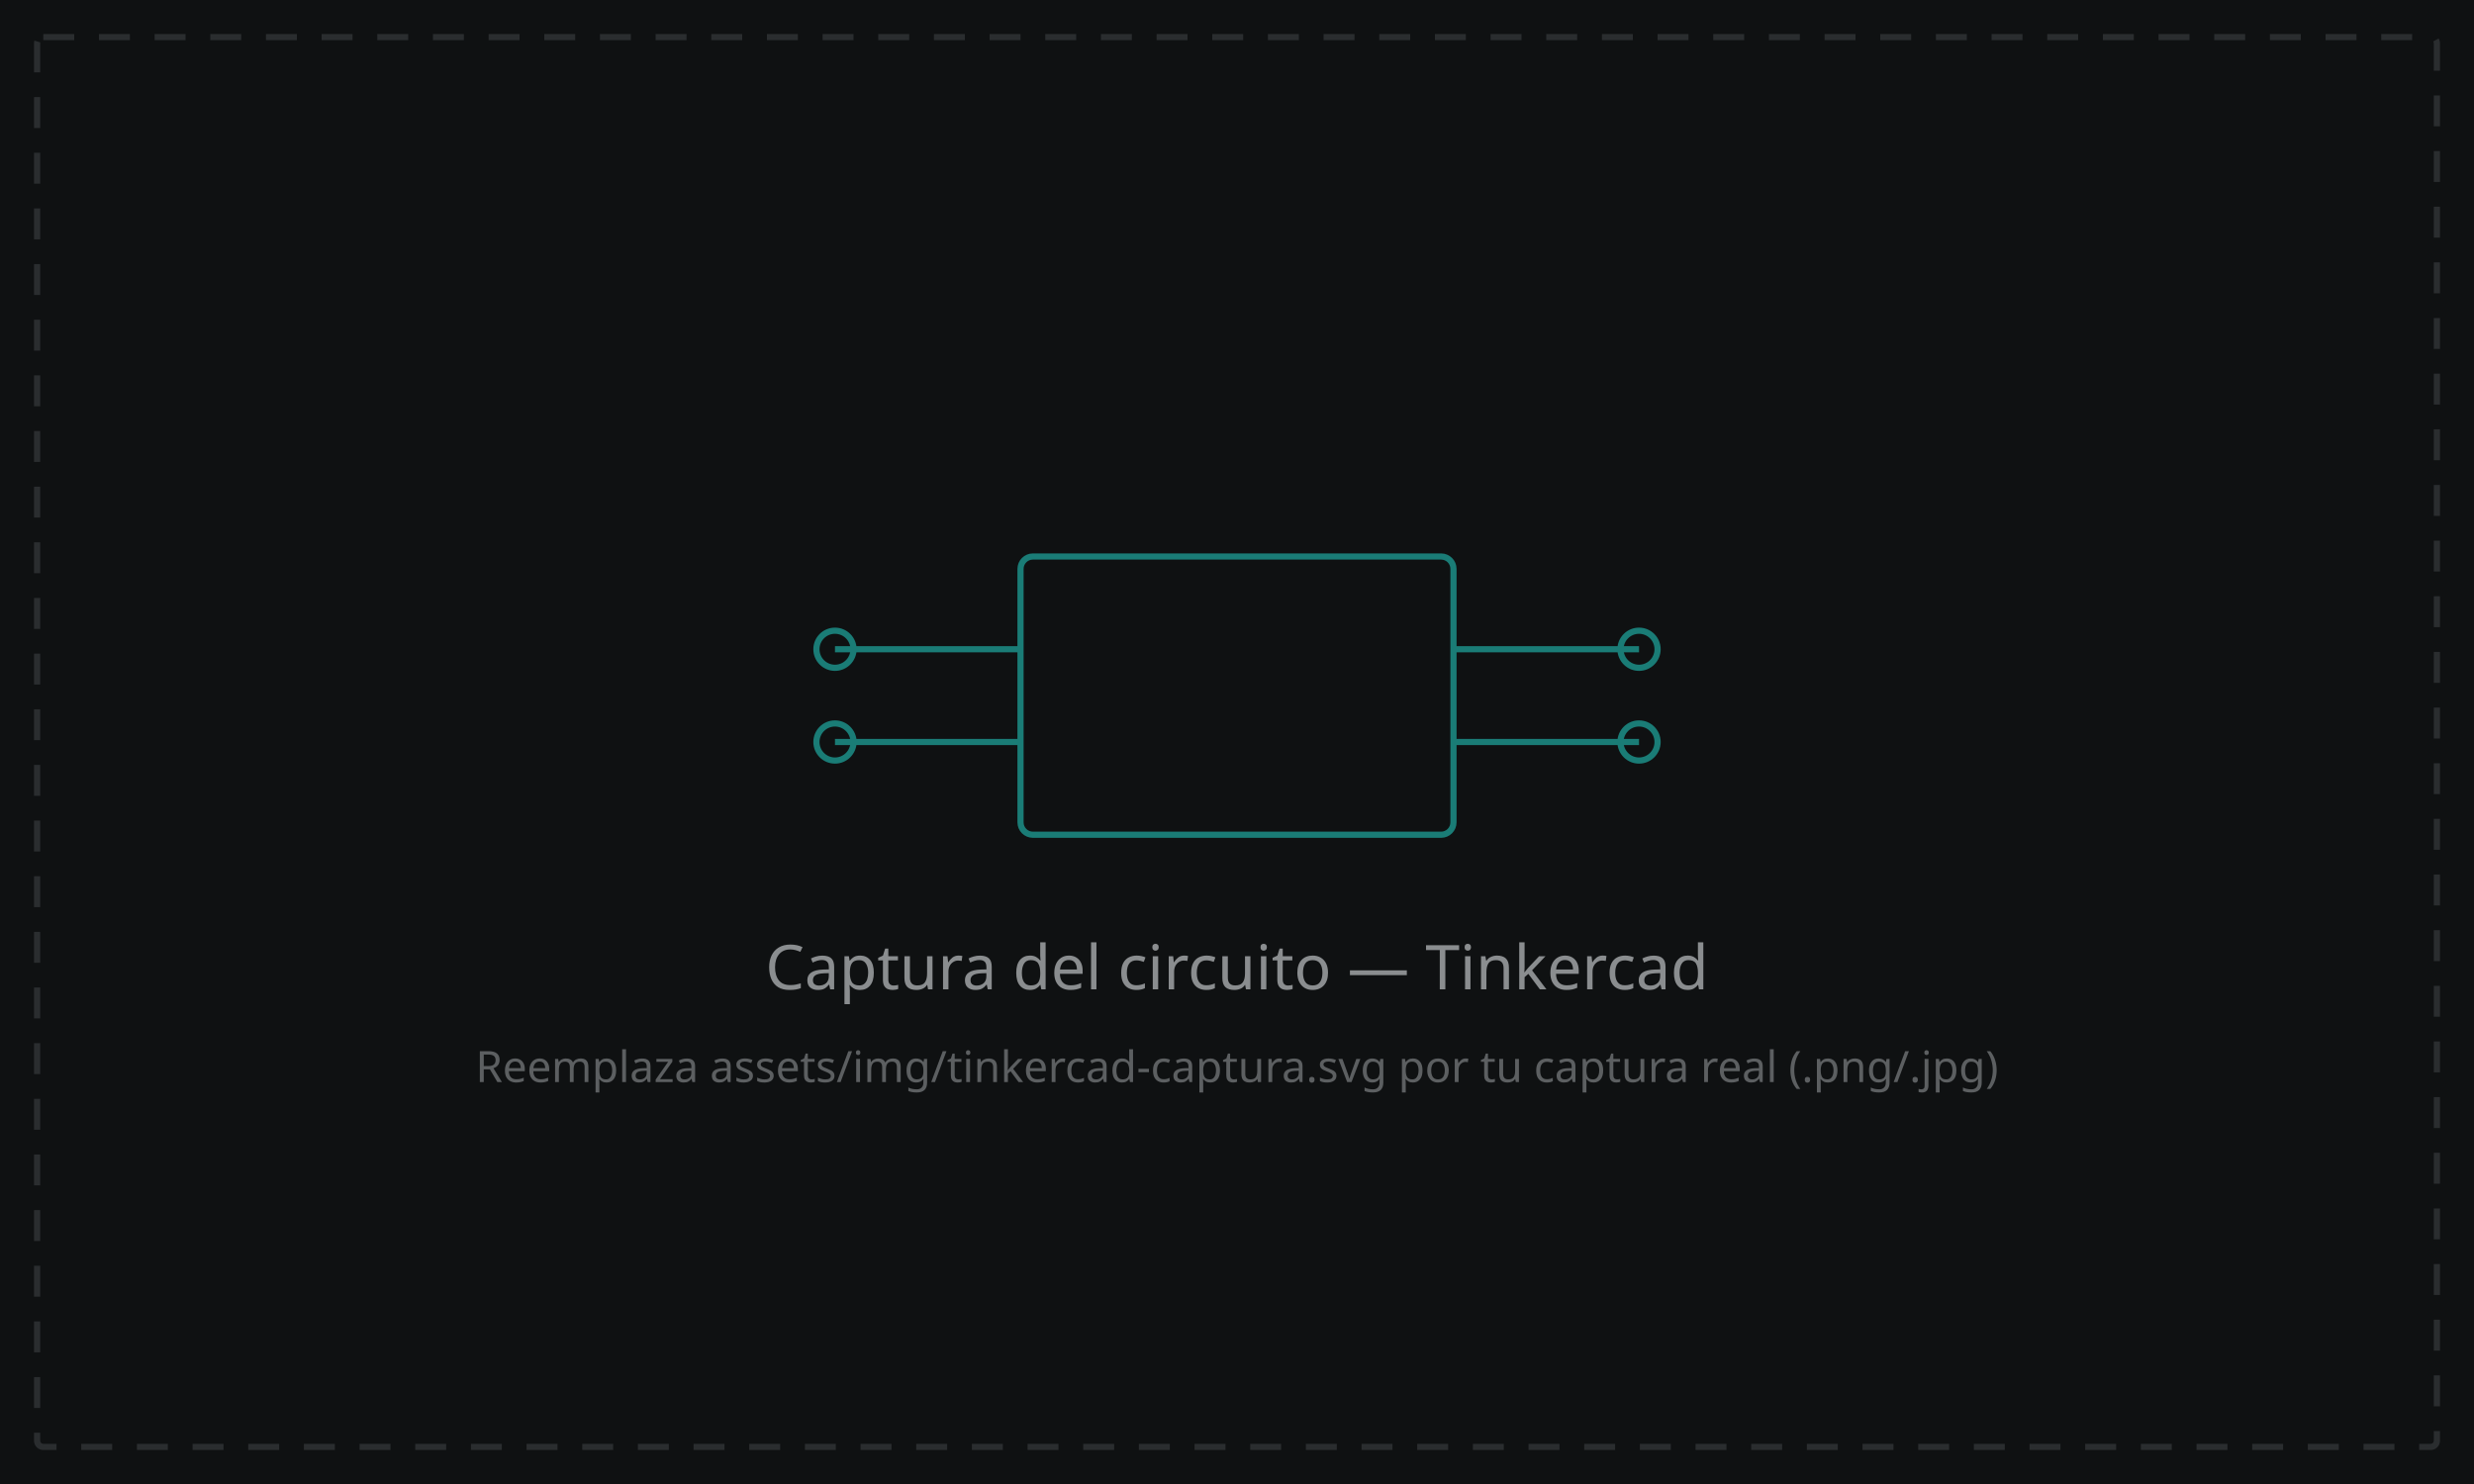
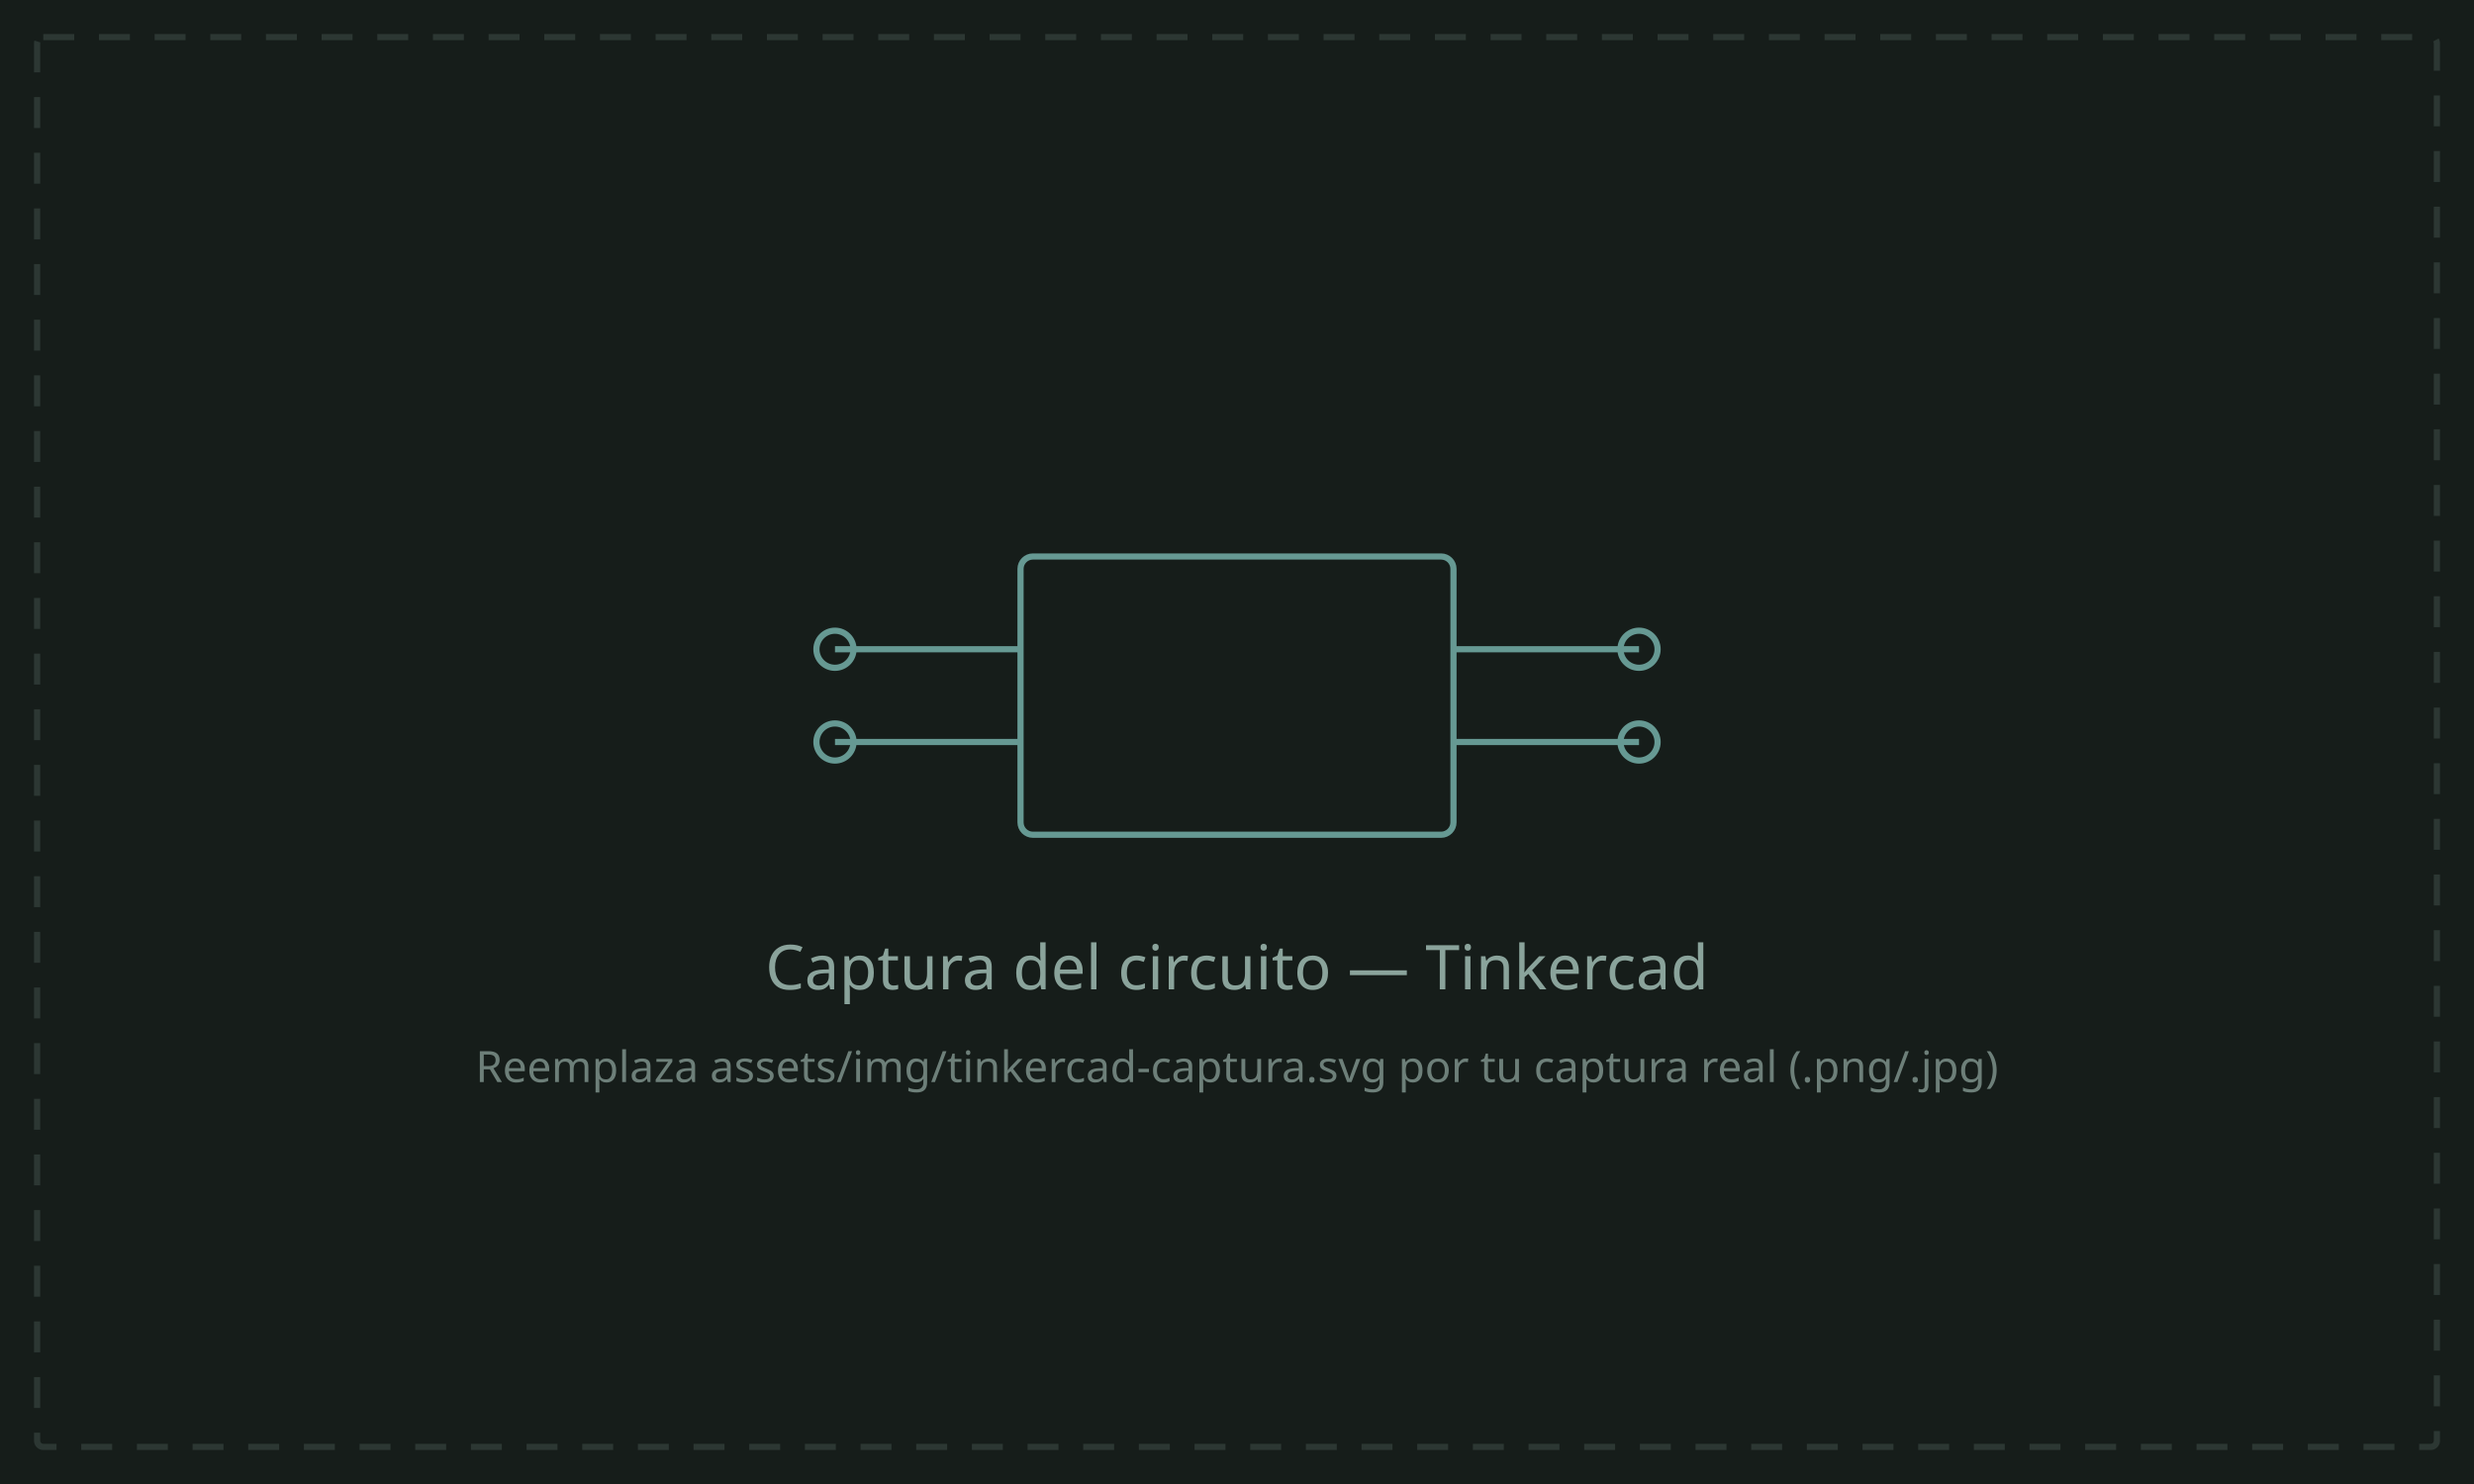
<svg xmlns="http://www.w3.org/2000/svg" viewBox="0 0 800 480" role="img" aria-label="Espacio para captura del circuito en Tinkercad">
-   <rect width="800" height="480" fill="#0f1112" />
-   <rect x="12" y="12" width="776" height="456" fill="none" stroke="#2a2d2f" stroke-width="2" stroke-dasharray="10 8" rx="2" />
-   <g stroke="#22d3c8" stroke-width="2" opacity="0.55" fill="none">
+   <rect width="800" height="480" fill="#161d1a" />
+   <rect x="12" y="12" width="776" height="456" fill="none" stroke="#2c3733" stroke-width="2" stroke-dasharray="10 8" rx="2" />
+   <g stroke="#A7FFF6" stroke-width="2" opacity="0.55" fill="none">
    <rect x="330" y="180" width="140" height="90" rx="4" />
    <line x1="330" y1="210" x2="270" y2="210" />
    <line x1="470" y1="210" x2="530" y2="210" />
    <line x1="330" y1="240" x2="270" y2="240" />
    <line x1="470" y1="240" x2="530" y2="240" />
    <circle cx="270" cy="210" r="6" />
    <circle cx="270" cy="240" r="6" />
    <circle cx="530" cy="210" r="6" />
    <circle cx="530" cy="240" r="6" />
  </g>
-   <text x="400" y="320" text-anchor="middle" font-family="Space Grotesk, sans-serif" font-size="20" fill="#8a8d8f">Captura del circuito — Tinkercad</text>
-   <text x="400" y="350" text-anchor="middle" font-family="Work Sans, sans-serif" font-size="14" fill="#5c5f61">Reemplaza assets/img/tinkercad-captura.svg por tu captura real (.png/.jpg)</text>
+   <text x="400" y="320" text-anchor="middle" font-family="Space Grotesk, sans-serif" font-size="20" fill="#8AA39B">Captura del circuito — Tinkercad</text>
+   <text x="400" y="350" text-anchor="middle" font-family="Work Sans, sans-serif" font-size="14" fill="#6d7f79">Reemplaza assets/img/tinkercad-captura.svg por tu captura real (.png/.jpg)</text>
</svg>
